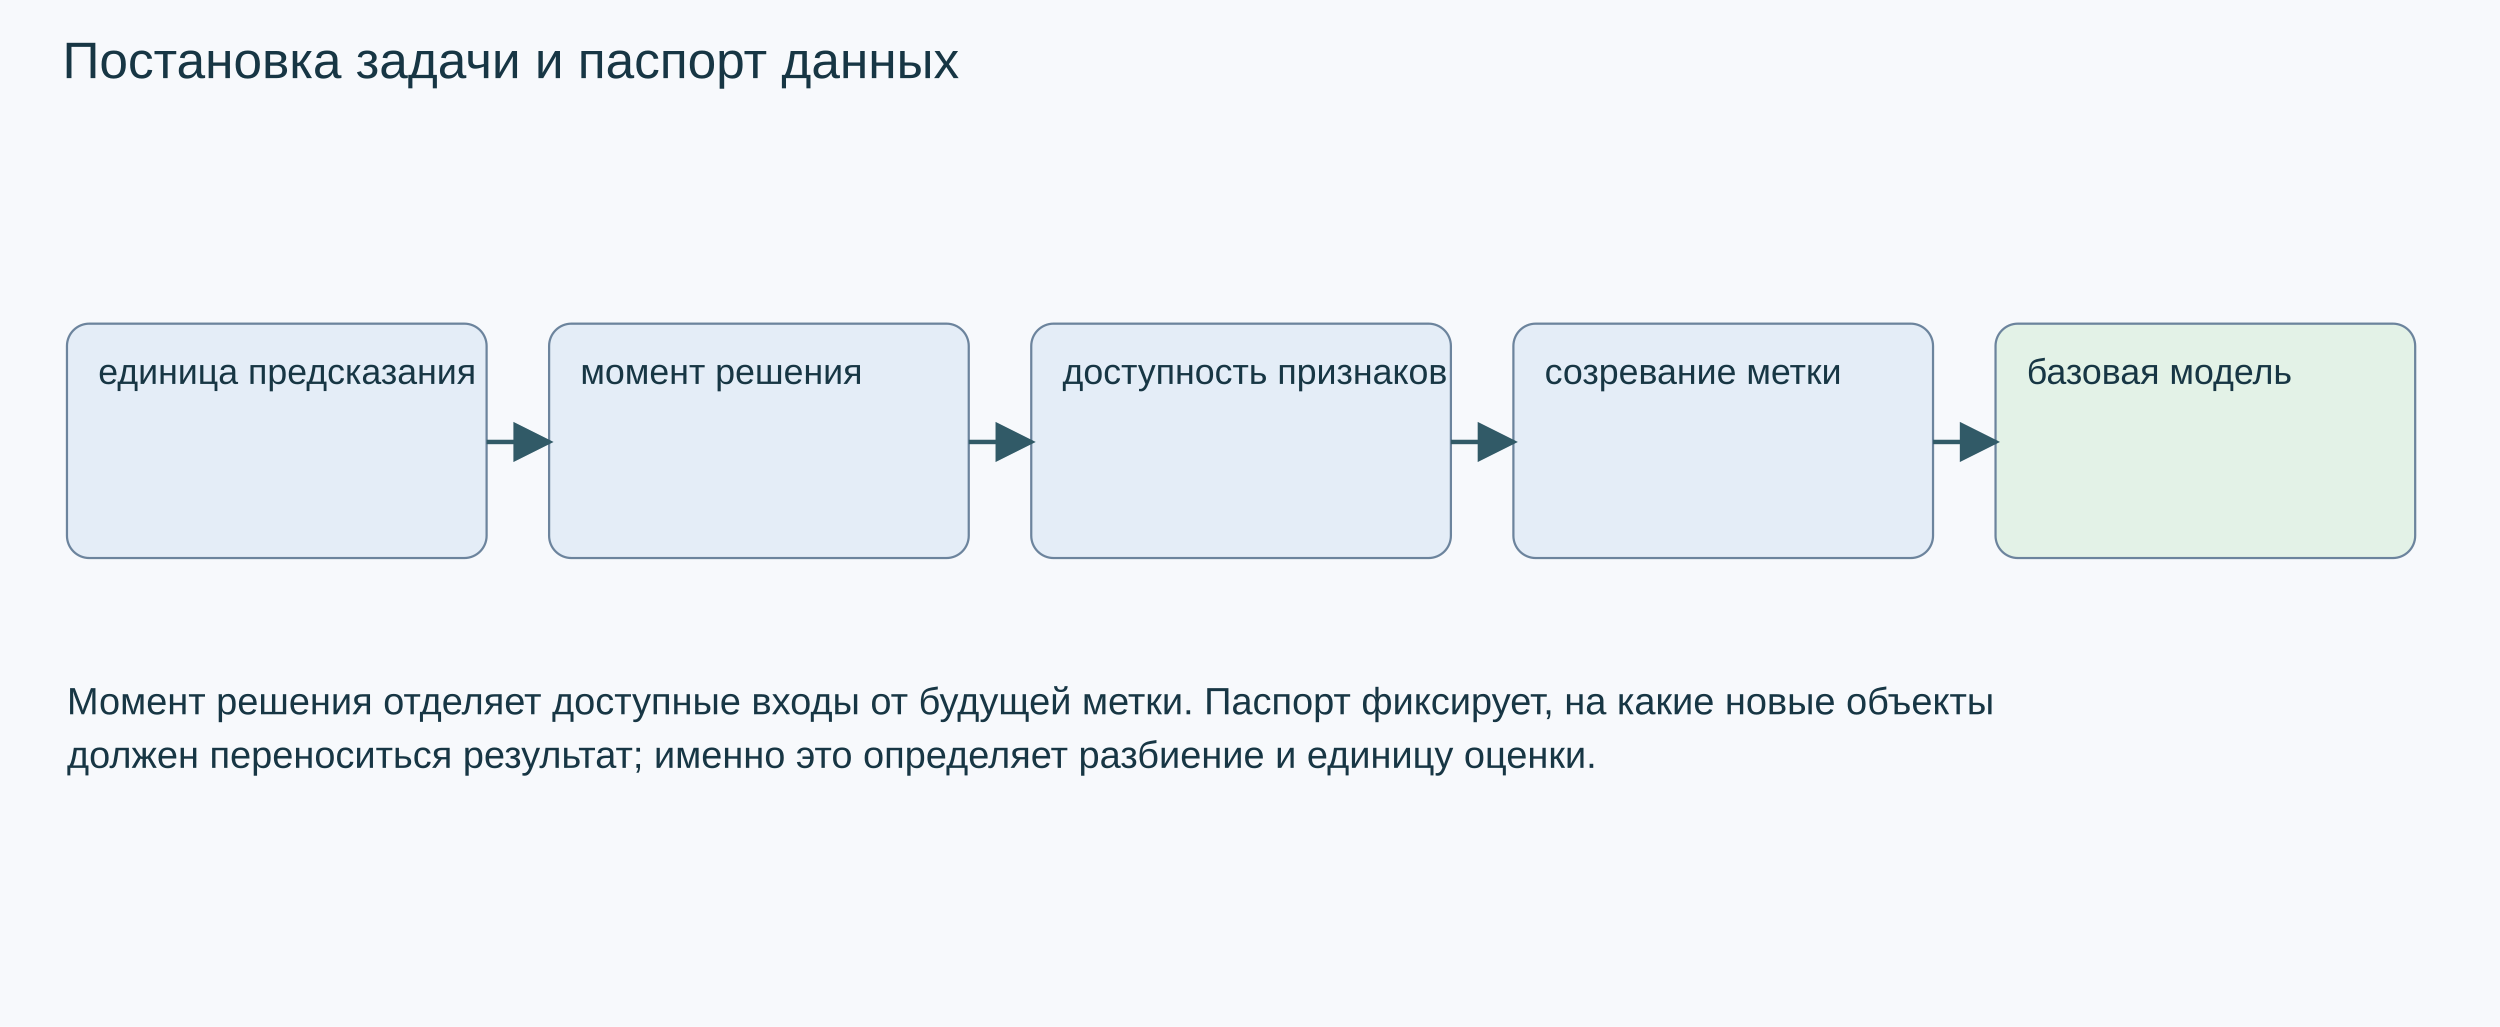
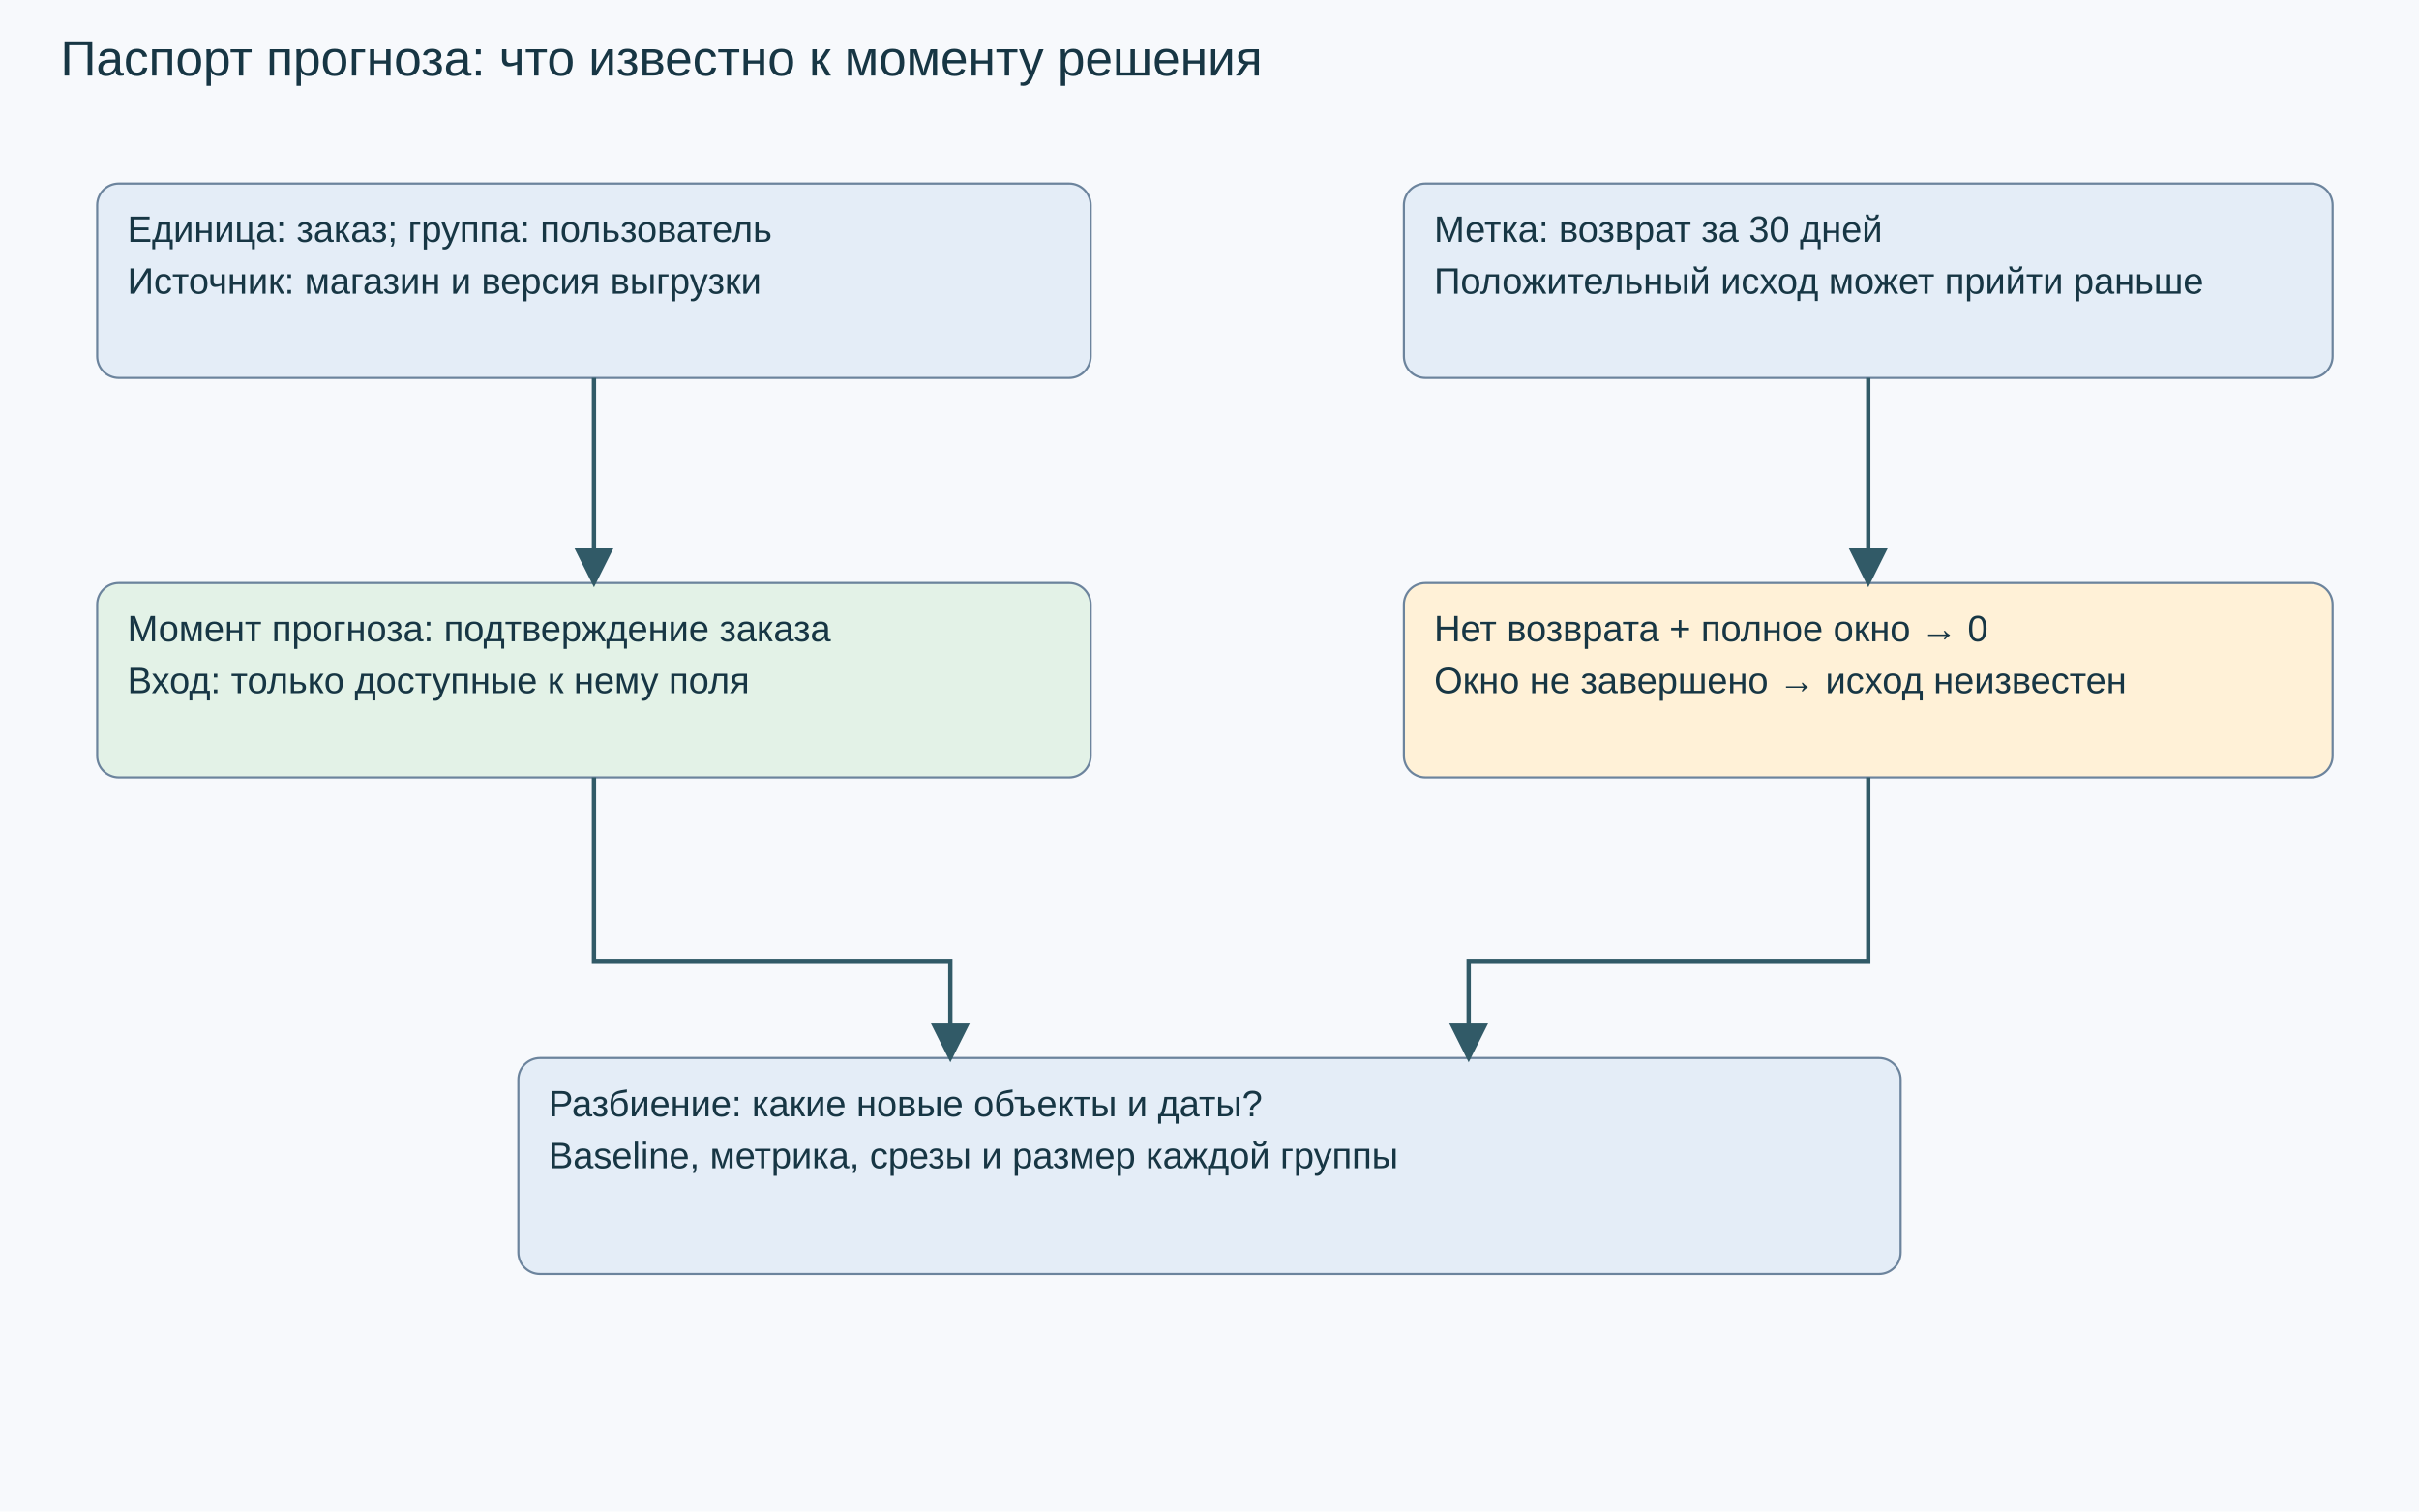
- <svg xmlns="http://www.w3.org/2000/svg" viewBox="0 0 1120 460" role="img" aria-labelledby="title desc">
+ <svg xmlns="http://www.w3.org/2000/svg" viewBox="0 0 1120 700" role="img" aria-labelledby="title desc">
  <defs>
    <marker id="arrow" markerWidth="9" markerHeight="9" refX="8" refY="4.5" orient="auto">
      <path d="M0,0 L9,4.5 L0,9" fill="#315a67" />
    </marker>
  </defs>
-   <rect width="1120" height="460" fill="#f7f9fc" />
+   <rect width="1120" height="700" fill="#f7f9fc" />
  <text x="28" y="35" font-family="Segoe UI,Arial,sans-serif" font-size="23" fill="#173644">
-     <tspan x="28" dy="0">Постановка задачи и паспорт данных</tspan>
+     <tspan x="28" dy="0">Паспорт прогноза: что известно к моменту решения</tspan>
  </text>
-   <rect x="30" y="145" width="188" height="105" rx="10" fill="#e4edf7" stroke="#6c849d" />
-   <text x="44" y="172" font-family="Segoe UI,Arial,sans-serif" font-size="16" fill="#173644">
-     <tspan x="44" dy="0">единица предсказания</tspan>
+   <rect x="45" y="85" width="460" height="90" rx="10" fill="#e4edf7" stroke="#6c849d" />
+   <text x="59" y="112" font-family="Segoe UI,Arial,sans-serif" font-size="17" fill="#173644">
+     <tspan x="59" dy="0">Единица: заказ; группа: пользователь</tspan>
+     <tspan x="59" dy="24">Источник: магазин и версия выгрузки</tspan>
  </text>
-   <rect x="246" y="145" width="188" height="105" rx="10" fill="#e4edf7" stroke="#6c849d" />
-   <text x="260" y="172" font-family="Segoe UI,Arial,sans-serif" font-size="16" fill="#173644">
-     <tspan x="260" dy="0">момент решения</tspan>
+   <rect x="45" y="270" width="460" height="90" rx="10" fill="#e3f2e7" stroke="#6c849d" />
+   <text x="59" y="297" font-family="Segoe UI,Arial,sans-serif" font-size="17" fill="#173644">
+     <tspan x="59" dy="0">Момент прогноза: подтверждение заказа</tspan>
+     <tspan x="59" dy="24">Вход: только доступные к нему поля</tspan>
  </text>
-   <path d="M218,198 L246,198" fill="none" stroke="#315a67" stroke-width="2" marker-end="url(#arrow)" />
-   <rect x="462" y="145" width="188" height="105" rx="10" fill="#e4edf7" stroke="#6c849d" />
-   <text x="476" y="172" font-family="Segoe UI,Arial,sans-serif" font-size="16" fill="#173644">
-     <tspan x="476" dy="0">доступность признаков</tspan>
+   <path d="M275,175 L275,270" fill="none" stroke="#315a67" stroke-width="2" marker-end="url(#arrow)" />
+   <rect x="650" y="85" width="430" height="90" rx="10" fill="#e4edf7" stroke="#6c849d" />
+   <text x="664" y="112" font-family="Segoe UI,Arial,sans-serif" font-size="17" fill="#173644">
+     <tspan x="664" dy="0">Метка: возврат за 30 дней</tspan>
+     <tspan x="664" dy="24">Положительный исход может прийти раньше</tspan>
  </text>
-   <path d="M434,198 L462,198" fill="none" stroke="#315a67" stroke-width="2" marker-end="url(#arrow)" />
-   <rect x="678" y="145" width="188" height="105" rx="10" fill="#e4edf7" stroke="#6c849d" />
-   <text x="692" y="172" font-family="Segoe UI,Arial,sans-serif" font-size="16" fill="#173644">
-     <tspan x="692" dy="0">созревание метки</tspan>
+   <rect x="650" y="270" width="430" height="90" rx="10" fill="#fff1d7" stroke="#6c849d" />
+   <text x="664" y="297" font-family="Segoe UI,Arial,sans-serif" font-size="17" fill="#173644">
+     <tspan x="664" dy="0">Нет возврата + полное окно → 0</tspan>
+     <tspan x="664" dy="24">Окно не завершено → исход неизвестен</tspan>
  </text>
-   <path d="M650,198 L678,198" fill="none" stroke="#315a67" stroke-width="2" marker-end="url(#arrow)" />
-   <rect x="894" y="145" width="188" height="105" rx="10" fill="#e3f2e7" stroke="#6c849d" />
-   <text x="908" y="172" font-family="Segoe UI,Arial,sans-serif" font-size="16" fill="#173644">
-     <tspan x="908" dy="0">базовая модель</tspan>
+   <path d="M865,175 L865,270" fill="none" stroke="#315a67" stroke-width="2" marker-end="url(#arrow)" />
+   <rect x="240" y="490" width="640" height="100" rx="10" fill="#e4edf7" stroke="#6c849d" />
+   <text x="254" y="517" font-family="Segoe UI,Arial,sans-serif" font-size="17" fill="#173644">
+     <tspan x="254" dy="0">Разбиение: какие новые объекты и даты?</tspan>
+     <tspan x="254" dy="24">Baseline, метрика, срезы и размер каждой группы</tspan>
  </text>
-   <path d="M866,198 L894,198" fill="none" stroke="#315a67" stroke-width="2" marker-end="url(#arrow)" />
-   <text x="30" y="320" font-family="Segoe UI,Arial,sans-serif" font-size="17" fill="#173644">
-     <tspan x="30" dy="0">Момент решения отделяет доступные входы от будущей метки. Паспорт фиксирует, на какие новые объекты</tspan>
-     <tspan x="30" dy="24">должен переноситься результат; именно это определяет разбиение и единицу оценки.</tspan>
-   </text>
+   <path d="M275,360 L275,445 L440,445 L440,490" fill="none" stroke="#315a67" stroke-width="2" marker-end="url(#arrow)" />
+   <path d="M865,360 L865,445 L680,445 L680,490" fill="none" stroke="#315a67" stroke-width="2" marker-end="url(#arrow)" />
</svg>
